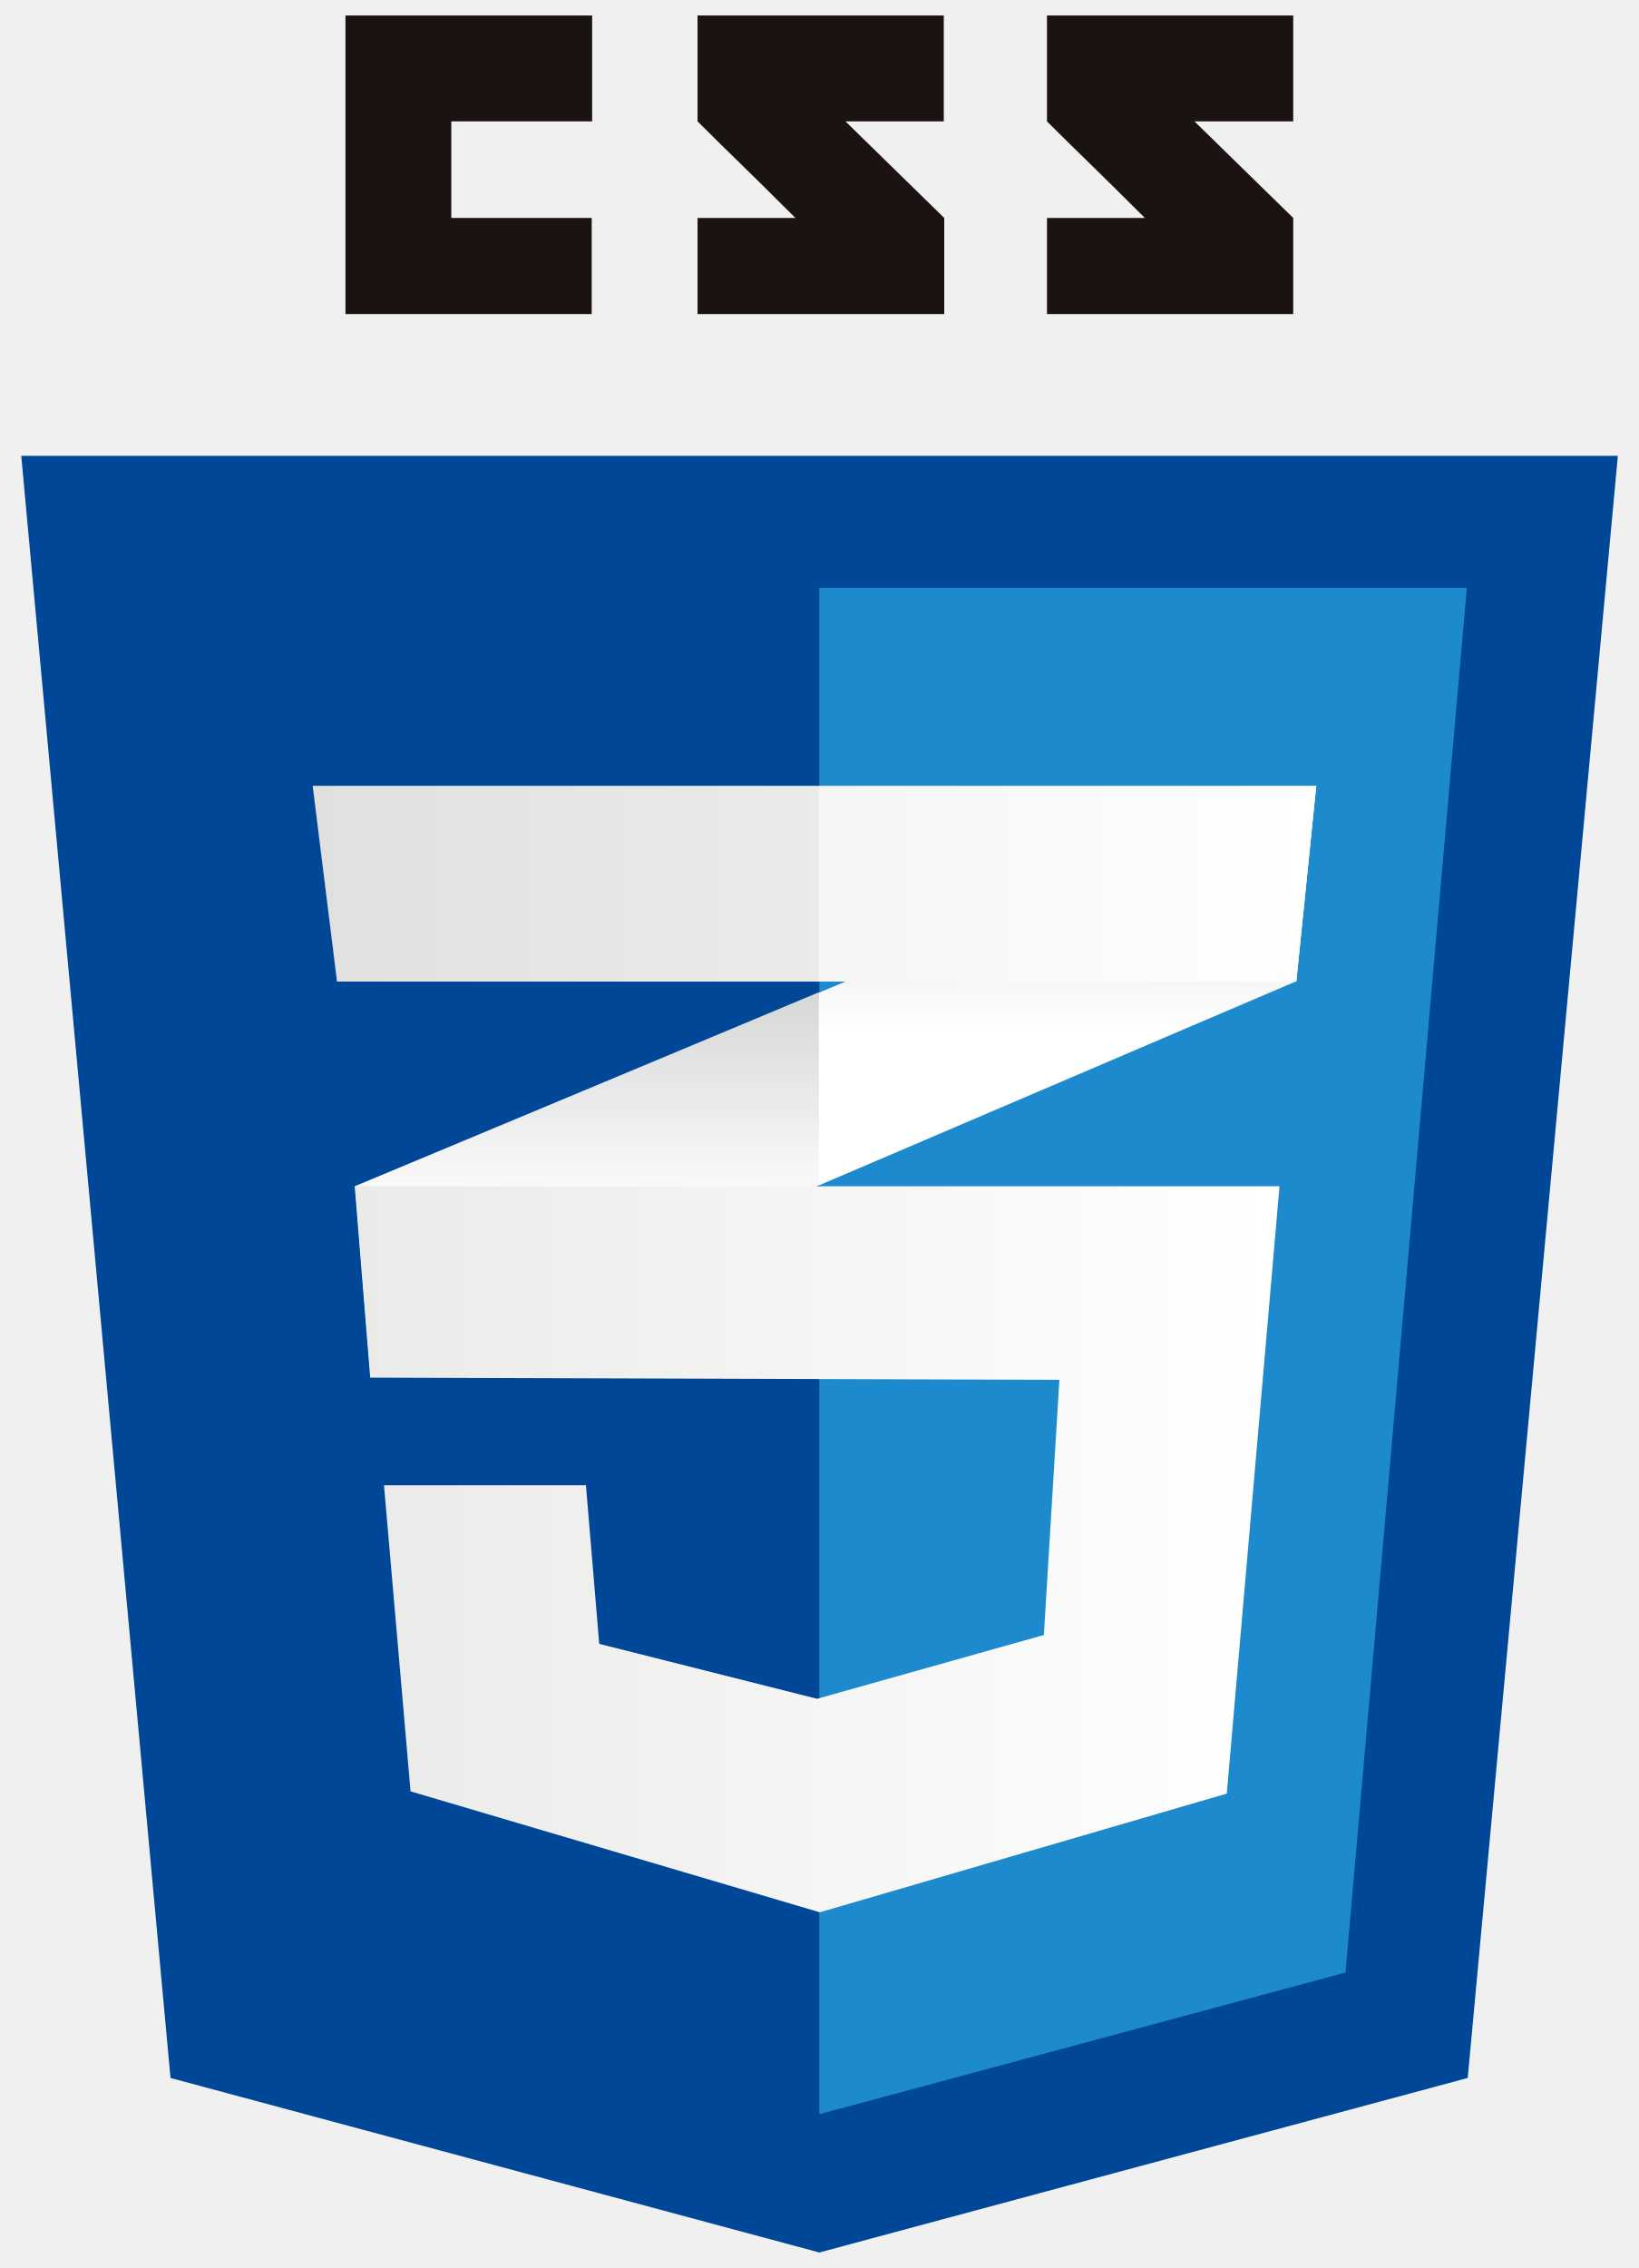
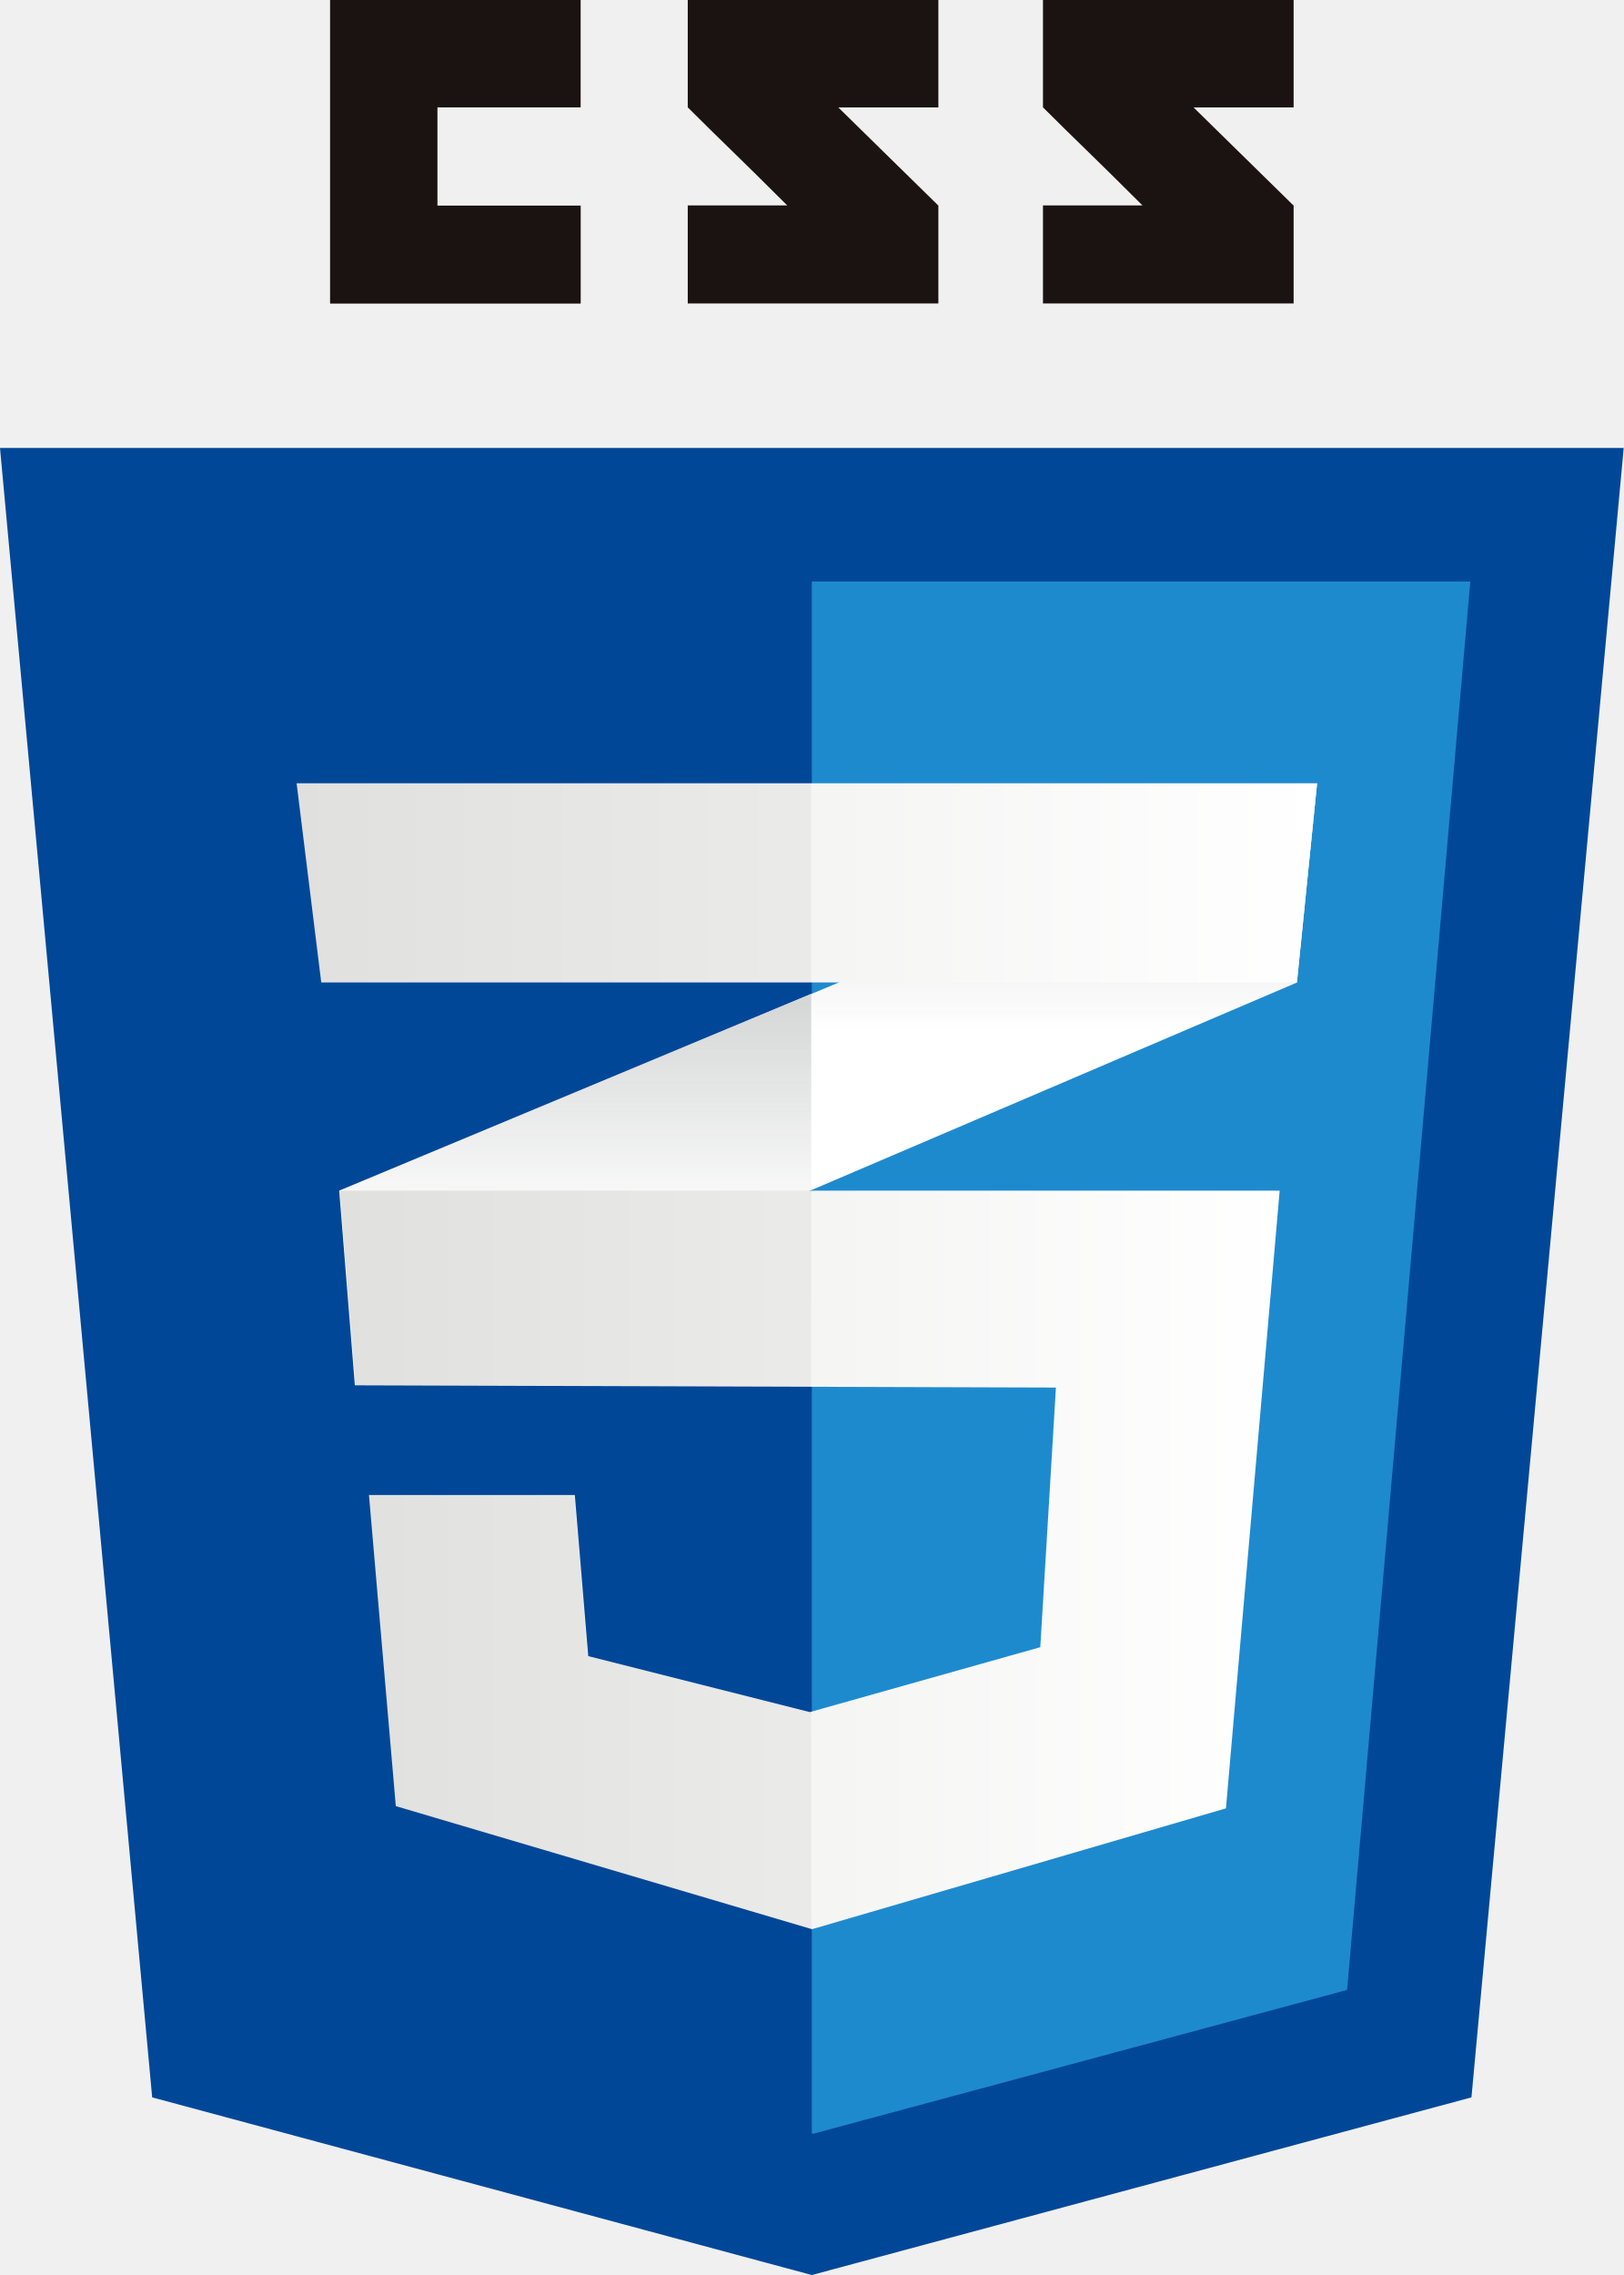
- <svg xmlns="http://www.w3.org/2000/svg" version="1.1" id="레이어_1" x="0px" y="0px" viewBox="0 0 370 512" style="enable-background:new 0 0 370 512;" xml:space="preserve">
-   <style type="text/css">
- 	.st0{fill:#004798;}
- 	.st1{fill:#1E8ACE;}
- 	.st2{fill:#1A1311;}
- 	.st3{fill:#FFFFFF;}
- 	.st4{fill:url(#패스_330_00000119114829164188018290000010502256790267019196_);}
- 	.st5{fill:url(#패스_331_00000104700447590123483880000017090916750857509249_);}
- 	.st6{fill:url(#패스_332_00000093163626351010653060000014828006620714581693_);}
- 	.st7{fill:url(#패스_335_00000137837872927602844630000006533980691405356166_);}
- 	.st8{opacity:5.000000e-02;fill:#1A1311;enable-background:new    ;}
- </style>
-   <path id="패스_324" class="st0" d="M331.4,469.1L185,508.5L38.5,469.1L4.8,102.9h360.5L331.4,469.1z" />
-   <path id="패스_325" class="st1" d="M185,132.6v344.5l0.3,0.1l118.5-31.9l27.4-312.6H185z" />
-   <path id="패스_326" class="st2" d="M101.9,49.2V27.4h31.8V3.5H78v67.4h55.6V49.2H101.9z" />
-   <path id="패스_327" class="st2" d="M190.9,27.4h22.2V3.5h-55.6v23.9c7.4,7.4,11.3,11,22.1,21.8h-22.1v21.7h55.7V49.2L190.9,27.4z" />
-   <path id="패스_328" class="st2" d="M269.7,27.4H292V3.5h-55.6v23.9c7.4,7.4,11.3,11,22.1,21.8h-22.1v21.7H292V49.2L269.7,27.4z" />
-   <path id="패스_329" class="st3" d="M184.9,224.1L80.1,267.8l3.5,43.2l101.3-43.4l107.8-46.1l4.5-44.2L184.9,224.1z" />
-   <linearGradient id="패스_330_00000036964319529834130810000001062417807564362652_" gradientUnits="userSpaceOnUse" x1="-1475.744" y1="47.111" x2="-1475.744" y2="40.379" gradientTransform="matrix(15.57 0 0 12.91 23109.789 -299.4945)">
-     <stop offset="0.39" style="stop-color:#D4D5D5;stop-opacity:0" />
-     <stop offset="1" style="stop-color:#D4D5D5" />
-   </linearGradient>
-   <path id="패스_330" style="fill:url(#패스_330_00000036964319529834130810000001062417807564362652_);" d="M80.1,267.8l3.5,43.2  l101.3-43.4v-43.6L80.1,267.8z" />
-   <linearGradient id="패스_331_00000129897579589580331230000004205470079308183972_" gradientUnits="userSpaceOnUse" x1="-1475.254" y1="42.612" x2="-1475.254" y2="35.879" gradientTransform="matrix(16.67 0 0 13.41 24833.519 -303.0052)">
-     <stop offset="0.39" style="stop-color:#D4D5D5;stop-opacity:0" />
-     <stop offset="1" style="stop-color:#D4D5D5" />
-   </linearGradient>
-   <path id="패스_331" style="fill:url(#패스_331_00000129897579589580331230000004205470079308183972_);" d="M297.2,177.4  l-112.3,46.8v43.5l107.8-46.1L297.2,177.4z" />
-   <linearGradient id="패스_332_00000017493811337497761450000002347105373791511182_" gradientUnits="userSpaceOnUse" x1="-1513.088" y1="26.096" x2="-1506.354" y2="26.096" gradientTransform="matrix(30.99 0 0 24.35 46969.898 -285.6756)">
-     <stop offset="0" style="stop-color:#EAEAE8" />
-     <stop offset="1" style="stop-color:#FFFFFF" />
-   </linearGradient>
-   <path id="패스_332" style="fill:url(#패스_332_00000017493811337497761450000002347105373791511182_);" d="M80.2,267.8l3.5,43.2  l155.5,0.5l-3.5,57.6l-51.2,14.4l-49.2-12.4l-3-35.8H86.7l6,69.1l92.4,27.3l91.9-26.8l11.9-137.1L80.2,267.8z" />
-   <linearGradient id="패스_335_00000004542237559008169650000001778231388674656946_" gradientUnits="userSpaceOnUse" x1="-1516.025" y1="77.61" x2="-1509.292" y2="77.61" gradientTransform="matrix(33.65 0 0 6.57 51084.152 -310.4152)">
-     <stop offset="0" style="stop-color:#EAEAE8" />
-     <stop offset="1" style="stop-color:#FFFFFF" />
-   </linearGradient>
-   <path id="패스_335" style="fill:url(#패스_335_00000004542237559008169650000001778231388674656946_);" d="M70.6,177.4h226.6  l-4.5,44.2H76.1L70.6,177.4z" />
-   <path id="패스_336" class="st8" d="M184.9,177.4H70.6l5.5,44.2h108.8V177.4z" />
+ <svg xmlns="http://www.w3.org/2000/svg" width="53.541" height="75" viewBox="0 0 53.541 75">
+   <defs>
+     <linearGradient id="linear-gradient" x1="0.5" y1="1" x2="0.5" gradientUnits="objectBoundingBox">
+       <stop offset="0.387" stop-color="#d4d5d5" stop-opacity="0" />
+       <stop offset="1" stop-color="#d4d5d5" />
+     </linearGradient>
+     <linearGradient id="linear-gradient-3" y1="0.5" x2="1" y2="0.5" gradientUnits="objectBoundingBox">
+       <stop offset="0" stop-color="#eaeae8" />
+       <stop offset="1" stop-color="#fff" />
+     </linearGradient>
+   </defs>
+   <g id="그룹_122" data-name="그룹 122" transform="translate(-1641 -4944)">
+     <g id="그룹_100" data-name="그룹 100" transform="translate(1641 4944)">
+       <path id="패스_324" data-name="패스 324" d="M301.82,209.654l-21.751,5.857-21.751-5.857L253.3,155.277H306.84Z" transform="translate(-253.3 -140.51)" fill="#004798" />
+       <path id="패스_325" data-name="패스 325" d="M420.942,182.859v51.158l.049.013,17.6-4.74,4.063-46.431Z" transform="translate(-394.172 -163.688)" fill="#1e8ace" />
+       <g id="그룹_97" data-name="그룹 97" transform="translate(10.884 0)">
+         <path id="패스_326" data-name="패스 326" d="M325,69.58V66.343h4.722V62.8H321.46v10.01h8.264V69.58Z" transform="translate(-321.46 -62.802)" fill="#1a1311" />
+         <path id="패스_327" data-name="패스 327" d="M400.287,66.343h3.3V62.8h-8.264v3.541c1.106,1.106,1.682,1.635,3.281,3.234l-3.281,0v3.231h8.264V69.58Z" transform="translate(-383.529 -62.802)" fill="#1a1311" />
+         <path id="패스_328" data-name="패스 328" d="M473.637,66.343h3.3V62.8h-8.265v3.541c1.106,1.106,1.683,1.635,3.282,3.234l-3.282,0v3.231h8.265V69.58Z" transform="translate(-445.165 -62.802)" fill="#1a1311" />
+       </g>
+       <g id="그룹_99" data-name="그룹 99" transform="translate(9.781 25.823)">
+         <path id="패스_329" data-name="패스 329" d="M338.9,231.461l-15.568,6.484.516,6.419,15.051-6.435,16.011-6.845.664-6.566Z" transform="translate(-321.928 -224.516)" fill="#fff" />
+         <path id="패스_330" data-name="패스 330" d="M323.33,274.488l.516,6.419,15.051-6.435V268Z" transform="translate(-321.928 -261.06)" fill="url(#linear-gradient)" />
+         <path id="패스_331" data-name="패스 331" d="M437.5,224.516l-16.675,6.944v6.467l16.011-6.845Z" transform="translate(-403.852 -224.516)" fill="url(#linear-gradient)" />
+         <path id="패스_332" data-name="패스 332" d="M323.48,308.607l.517,6.419,23.094.074-.516,8.559-7.6,2.14-7.305-1.845-.443-5.312h-6.788l.885,10.256,13.724,4.058,13.65-3.984,1.771-20.363Z" transform="translate(-322.054 -295.179)" fill="url(#linear-gradient-3)" />
+         <g id="그룹_98" data-name="그룹 98" transform="translate(1.402 13.428)" opacity="0.05">
+           <path id="패스_333" data-name="패스 333" d="M338.9,308.607H323.33l.516,6.419,15.051.048Z" transform="translate(-323.33 -308.607)" fill="#1a1311" />
+           <path id="패스_334" data-name="패스 334" d="M343.946,378.581l-.074.021-7.3-1.844-.443-5.312h-6.788l.885,10.256,13.723,4.058Z" transform="translate(-328.378 -361.411)" fill="#1a1311" />
+         </g>
+         <path id="패스_335" data-name="패스 335" d="M314.551,224.516H348.2l-.664,6.566H315.363Z" transform="translate(-314.551 -224.516)" fill="url(#linear-gradient-3)" />
+         <path id="패스_336" data-name="패스 336" d="M331.521,224.516h-16.97l.812,6.566h16.158Z" transform="translate(-314.551 -224.516)" fill="#1a1311" opacity="0.05" />
+       </g>
+     </g>
+   </g>
</svg>
